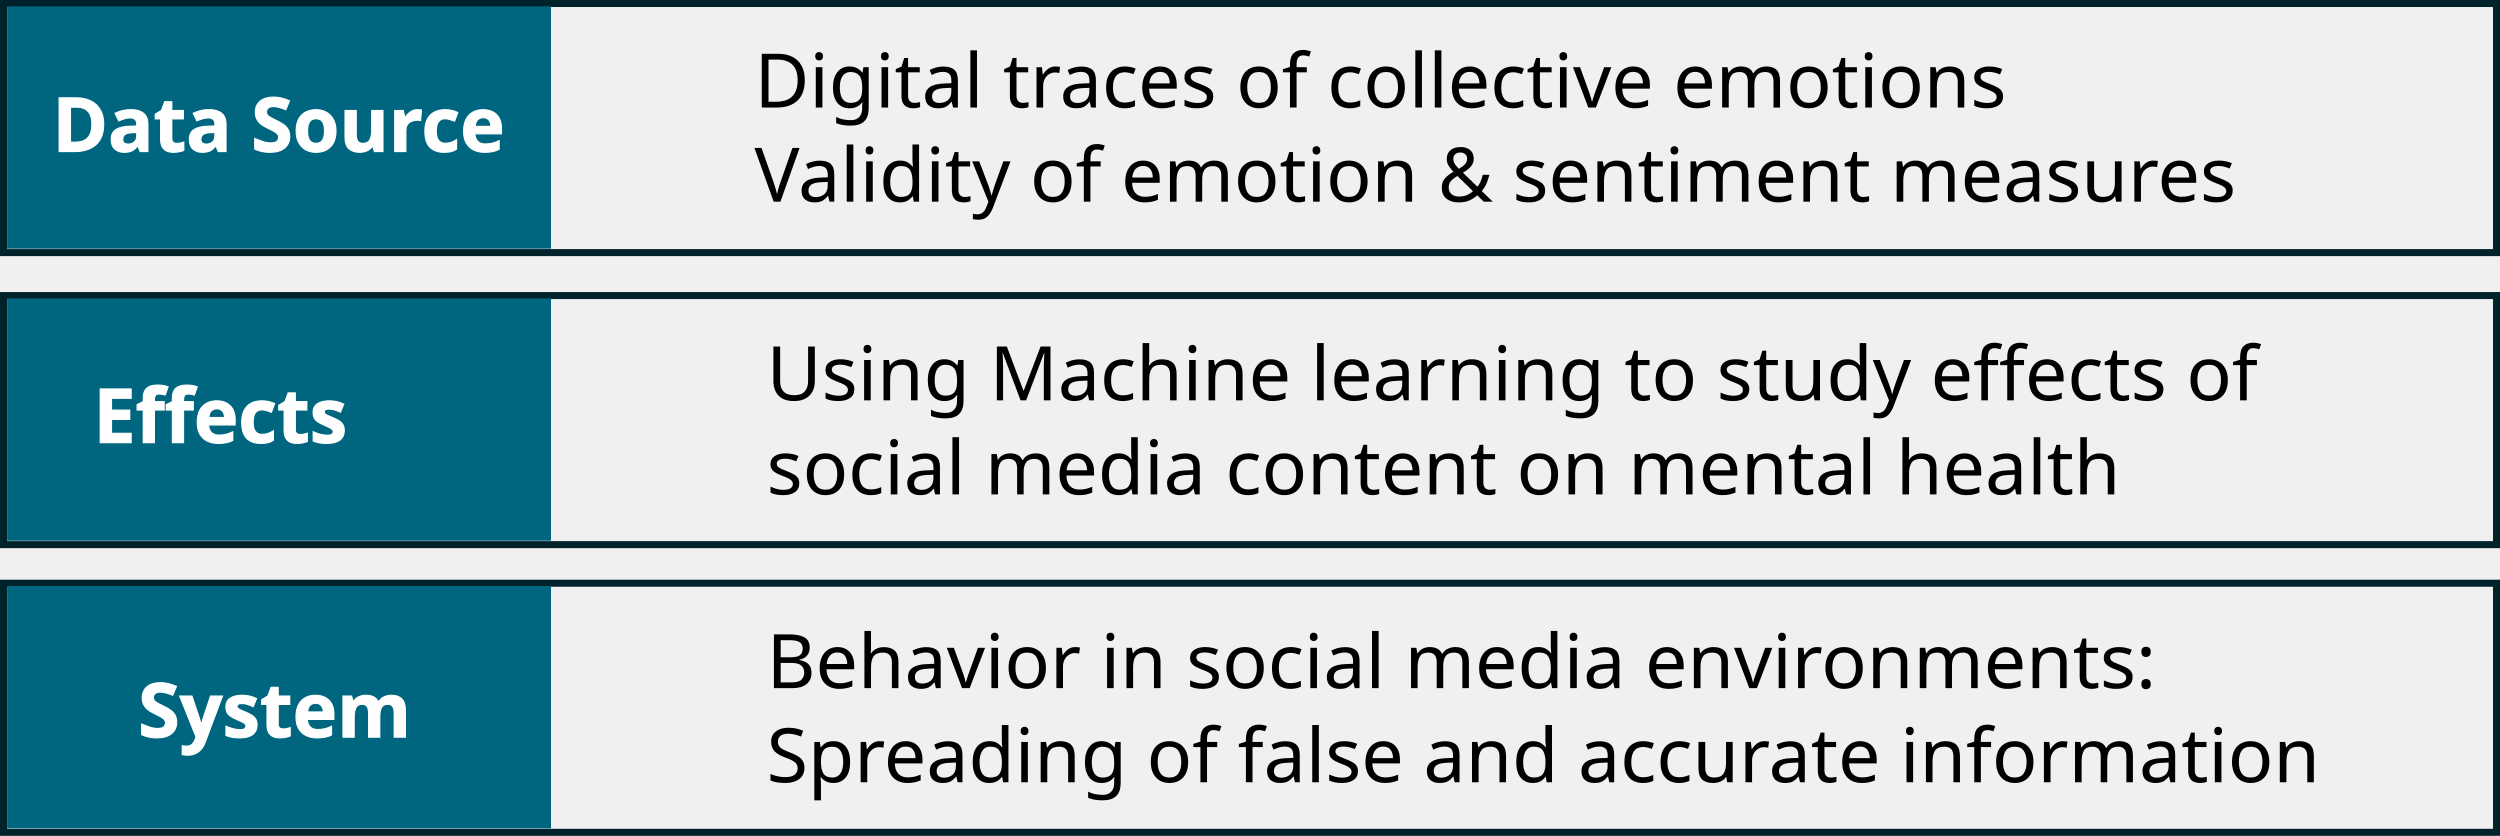
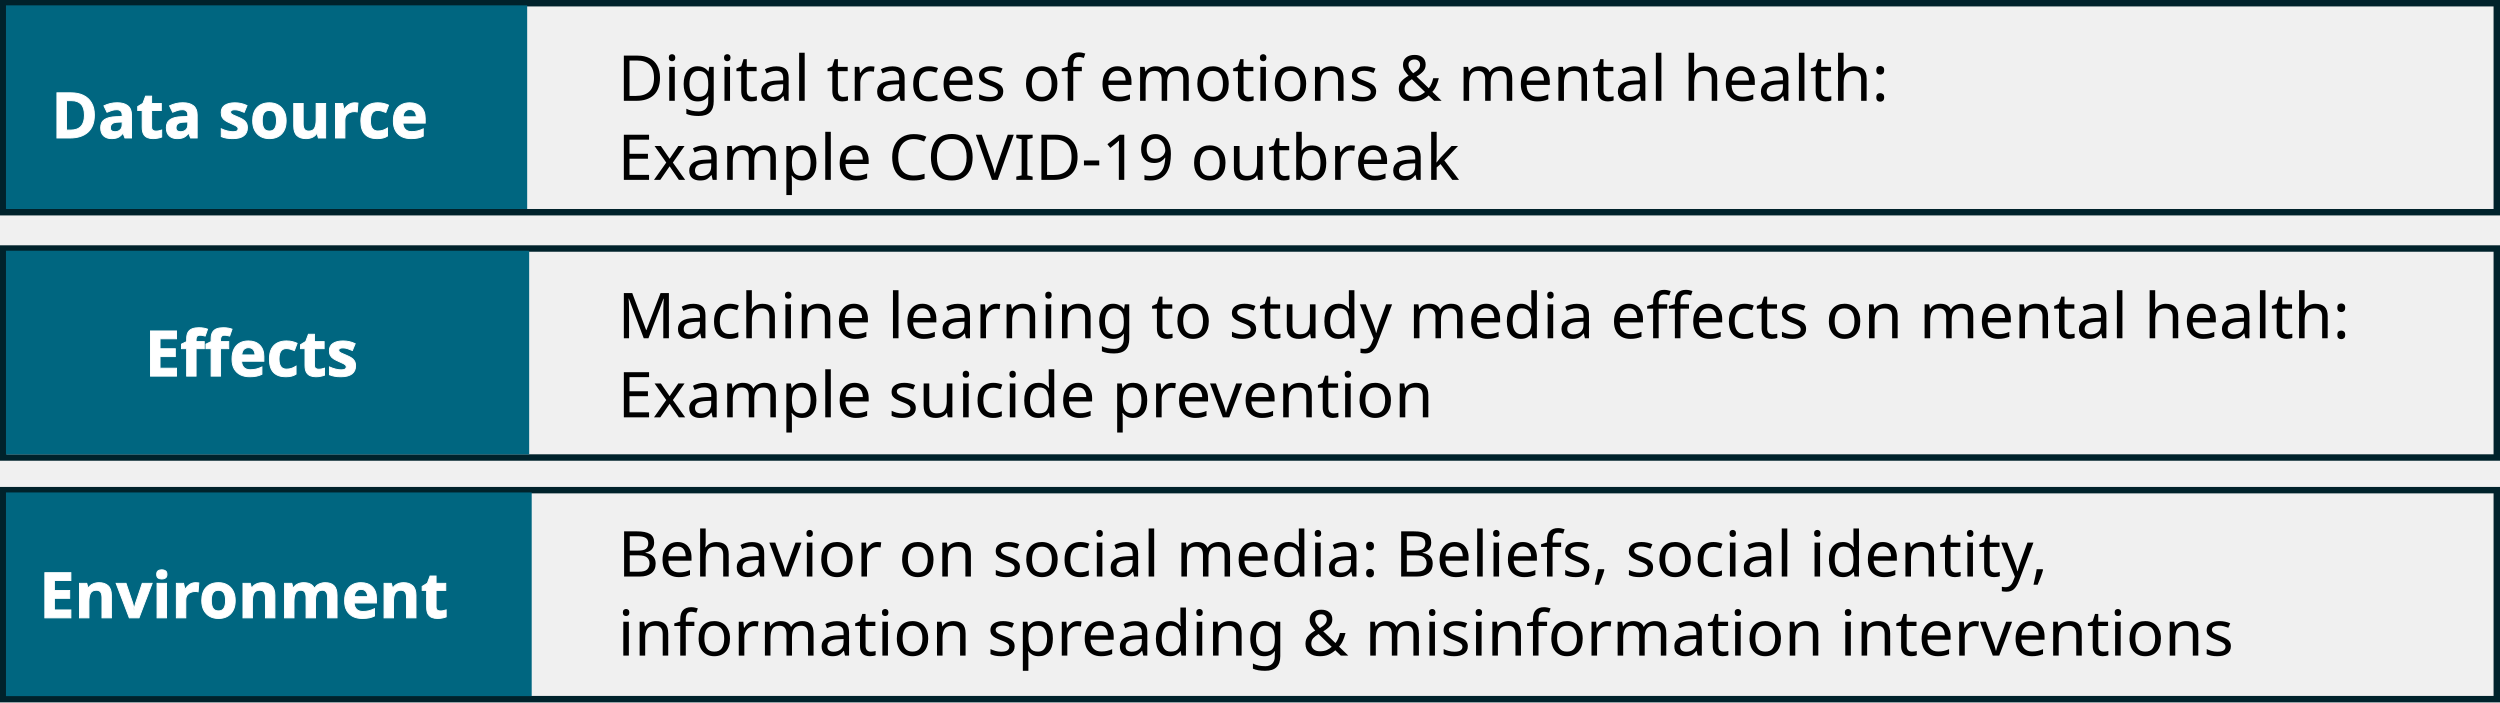
- <svg xmlns="http://www.w3.org/2000/svg" width="585.684mm" height="195.814mm" viewBox="0 0 585.684 195.814" version="1.1" id="svg8">
+ <svg xmlns="http://www.w3.org/2000/svg" width="696.982mm" height="195.814mm" viewBox="0 0 696.982 195.814" version="1.1" id="svg8">
  <defs id="defs2" />
-   <g id="layer2" transform="translate(174.5483,-74.28956)">
-     <text xml:space="preserve" style="font-style:normal;font-variant:normal;font-weight:normal;font-stretch:normal;font-size:17.639px;line-height:1.25;font-family:sans-serif;-inkscape-font-specification:'sans-serif, Normal';font-variant-ligatures:normal;font-variant-caps:normal;font-variant-numeric:normal;font-feature-settings:normal;text-align:start;letter-spacing:0px;word-spacing:0px;writing-mode:lr-tb;text-anchor:start;fill:#000000;fill-opacity:1;stroke:none;stroke-width:0.265" x="5.048" y="168.073" id="text89">
-       <tspan x="5.048" y="168.073" style="font-style:normal;font-variant:normal;font-weight:normal;font-stretch:normal;font-size:17.639px;font-family:sans-serif;-inkscape-font-specification:'sans-serif, Normal';font-variant-ligatures:normal;font-variant-caps:normal;font-variant-numeric:normal;font-feature-settings:normal;text-align:start;writing-mode:lr-tb;text-anchor:start;stroke-width:0.265" id="tspan97">Using Machine learning to study effects of </tspan>
-       <tspan x="5.048" y="190.122" style="font-style:normal;font-variant:normal;font-weight:normal;font-stretch:normal;font-size:17.639px;font-family:sans-serif;-inkscape-font-specification:'sans-serif, Normal';font-variant-ligatures:normal;font-variant-caps:normal;font-variant-numeric:normal;font-feature-settings:normal;text-align:start;writing-mode:lr-tb;text-anchor:start;stroke-width:0.265" id="tspan119">social media content on mental health</tspan>
+   <g id="layer3" transform="translate(201.8098,-75.377)">
+     <rect style="opacity:1;fill:none;fill-opacity:1;stroke:#00222b;stroke-width:1.793;stroke-miterlimit:4;stroke-dasharray:none;stroke-dashoffset:10.287;stroke-opacity:1" id="rect188" width="695.189" height="58.267" x="-200.913" y="76.273" />
+     <rect style="opacity:1;fill:#006680;fill-opacity:1;stroke:#006680;stroke-width:0.801;stroke-miterlimit:4;stroke-dasharray:none;stroke-dashoffset:10.287;stroke-opacity:1" id="rect188-5" width="144.506" height="55.971" x="-199.744" y="77.27" />
+     <rect style="opacity:1;fill:none;fill-opacity:1;stroke:#00222b;stroke-width:1.793;stroke-miterlimit:4;stroke-dasharray:none;stroke-dashoffset:10.287;stroke-opacity:1" id="rect188-4" width="695.189" height="58.267" x="-200.913" y="144.663" />
+     <rect style="opacity:1;fill:#006680;fill-opacity:1;stroke:#006680;stroke-width:0.803;stroke-miterlimit:4;stroke-dasharray:none;stroke-dashoffset:10.287;stroke-opacity:1" id="rect188-5-0" width="145.061" height="55.976" x="-199.744" y="145.68" />
+     <rect style="opacity:1;fill:none;fill-opacity:1;stroke:#00222b;stroke-width:1.793;stroke-miterlimit:4;stroke-dasharray:none;stroke-dashoffset:10.287;stroke-opacity:1" id="rect188-46" width="695.189" height="58.267" x="-200.913" y="212.028" />
+     <rect style="opacity:1;fill:#006680;fill-opacity:1;stroke:#006680;stroke-width:0.805;stroke-miterlimit:4;stroke-dasharray:none;stroke-dashoffset:10.287;stroke-opacity:1" id="rect188-5-9" width="145.763" height="55.974" x="-199.743" y="213.071" />
+     <text xml:space="preserve" style="font-size:4.939px;line-height:1.25;font-family:sans-serif;-inkscape-font-specification:'sans-serif, Normal';stroke-width:0.265" x="-29.605" y="103.48" id="text4">
+       <tspan id="tspan4" style="font-style:normal;font-variant:normal;font-weight:normal;font-stretch:normal;font-size:17.639px;font-family:Sans;-inkscape-font-specification:'Sans, Normal';font-variant-ligatures:normal;font-variant-caps:normal;font-variant-numeric:normal;font-variant-east-asian:normal;stroke-width:0.265" x="-29.605" y="103.48">Digital traces of emotions &amp; mental health: </tspan>
+       <tspan style="font-style:normal;font-variant:normal;font-weight:normal;font-stretch:normal;font-size:17.639px;font-family:Sans;-inkscape-font-specification:'Sans, Normal';font-variant-ligatures:normal;font-variant-caps:normal;font-variant-numeric:normal;font-variant-east-asian:normal;stroke-width:0.265" x="-29.605" y="125.528" id="tspan5">Example COVID-19 outbreak</tspan>
+       <tspan style="font-style:normal;font-variant:normal;font-weight:normal;font-stretch:normal;font-size:17.639px;font-family:Sans;-inkscape-font-specification:'Sans, Normal';font-variant-ligatures:normal;font-variant-caps:normal;font-variant-numeric:normal;font-variant-east-asian:normal;stroke-width:0.265" x="-29.605" y="136.341" id="tspan6" />
    </text>
-     <text xml:space="preserve" style="font-style:normal;font-variant:normal;font-weight:normal;font-stretch:normal;font-size:17.639px;line-height:1.25;font-family:sans-serif;-inkscape-font-specification:'sans-serif, Normal';font-variant-ligatures:normal;font-variant-caps:normal;font-variant-numeric:normal;font-feature-settings:normal;text-align:start;letter-spacing:0px;word-spacing:0px;writing-mode:lr-tb;text-anchor:start;fill:#000000;fill-opacity:1;stroke:none;stroke-width:0.265" x="5.048" y="235.503" id="text115">
-       <tspan id="tspan113" x="5.048" y="235.503" style="font-style:normal;font-variant:normal;font-weight:normal;font-stretch:normal;font-size:17.639px;font-family:sans-serif;-inkscape-font-specification:'sans-serif, Normal';font-variant-ligatures:normal;font-variant-caps:normal;font-variant-numeric:normal;font-feature-settings:normal;text-align:start;writing-mode:lr-tb;text-anchor:start;stroke-width:0.265">Behavior in social media environments: </tspan>
-       <tspan x="5.048" y="257.552" style="font-style:normal;font-variant:normal;font-weight:normal;font-stretch:normal;font-size:17.639px;font-family:sans-serif;-inkscape-font-specification:'sans-serif, Normal';font-variant-ligatures:normal;font-variant-caps:normal;font-variant-numeric:normal;font-feature-settings:normal;text-align:start;writing-mode:lr-tb;text-anchor:start;stroke-width:0.265" id="tspan117">Spreading of false and accurate information </tspan>
+     <text xml:space="preserve" style="font-size:4.939px;line-height:1.25;font-family:sans-serif;-inkscape-font-specification:'sans-serif, Normal';stroke-width:0.265" x="-29.605" y="169.682" id="text7">
+       <tspan id="tspan7" style="font-style:normal;font-variant:normal;font-weight:normal;font-stretch:normal;font-size:17.639px;font-family:Sans;-inkscape-font-specification:'Sans, Normal';font-variant-ligatures:normal;font-variant-caps:normal;font-variant-numeric:normal;font-variant-east-asian:normal;stroke-width:0.265" x="-29.605" y="169.682">Machine learning to study media effects on mental health: </tspan>
+       <tspan style="font-style:normal;font-variant:normal;font-weight:normal;font-stretch:normal;font-size:17.639px;font-family:Sans;-inkscape-font-specification:'Sans, Normal';font-variant-ligatures:normal;font-variant-caps:normal;font-variant-numeric:normal;font-variant-east-asian:normal;stroke-width:0.265" x="-29.605" y="191.73" id="tspan8">Example suicide prevention</tspan>
    </text>
-   </g>
-   <g id="layer3" transform="translate(201.8098,-75.377)">
-     <text xml:space="preserve" style="font-style:normal;font-variant:normal;font-weight:normal;font-stretch:normal;font-size:17.639px;line-height:1.25;font-family:sans-serif;-inkscape-font-specification:'sans-serif, Normal';font-variant-ligatures:normal;font-variant-caps:normal;font-variant-numeric:normal;font-feature-settings:normal;text-align:start;letter-spacing:0px;word-spacing:0px;writing-mode:lr-tb;text-anchor:start;fill:#000000;fill-opacity:1;stroke:none;stroke-width:0.265" x="-25.066" y="100.574" id="text105">
-       <tspan id="tspan103" x="-25.066" y="100.574" style="font-style:normal;font-variant:normal;font-weight:normal;font-stretch:normal;font-size:17.639px;font-family:sans-serif;-inkscape-font-specification:'sans-serif, Normal';font-variant-ligatures:normal;font-variant-caps:normal;font-variant-numeric:normal;font-feature-settings:normal;text-align:start;writing-mode:lr-tb;text-anchor:start;stroke-width:0.265">Digital traces of collective emotions</tspan>
-       <tspan x="-25.066" y="122.623" style="font-style:normal;font-variant:normal;font-weight:normal;font-stretch:normal;font-size:17.639px;font-family:sans-serif;-inkscape-font-specification:'sans-serif, Normal';font-variant-ligatures:normal;font-variant-caps:normal;font-variant-numeric:normal;font-feature-settings:normal;text-align:start;writing-mode:lr-tb;text-anchor:start;stroke-width:0.265" id="tspan107">Validity of emotion &amp; sentiment measures</tspan>
+     <text xml:space="preserve" style="font-size:4.939px;line-height:1.25;font-family:sans-serif;-inkscape-font-specification:'sans-serif, Normal';stroke-width:0.265" x="-29.536" y="236.109" id="text9">
+       <tspan id="tspan9" style="font-style:normal;font-variant:normal;font-weight:normal;font-stretch:normal;font-size:17.639px;font-family:Sans;-inkscape-font-specification:'Sans, Normal';font-variant-ligatures:normal;font-variant-caps:normal;font-variant-numeric:normal;font-variant-east-asian:normal;stroke-width:0.265" x="-29.536" y="236.109">Behavior on social media: Beliefs, social identity, </tspan>
+       <tspan style="font-style:normal;font-variant:normal;font-weight:normal;font-stretch:normal;font-size:17.639px;font-family:Sans;-inkscape-font-specification:'Sans, Normal';font-variant-ligatures:normal;font-variant-caps:normal;font-variant-numeric:normal;font-variant-east-asian:normal;stroke-width:0.265" x="-29.536" y="258.158" id="tspan10">information spreading &amp; misinformation interventions </tspan>
    </text>
-     <rect style="opacity:1;fill:none;fill-opacity:1;stroke:#00222b;stroke-width:1.645;stroke-miterlimit:4;stroke-dasharray:none;stroke-dashoffset:10.287;stroke-opacity:1" id="rect188" width="584.04" height="58.355" x="-200.987" y="76.199" />
-     <rect style="opacity:1;fill:#006680;fill-opacity:1;stroke:#006680;stroke-width:0.75;stroke-miterlimit:4;stroke-dasharray:none;stroke-dashoffset:10.287;stroke-opacity:1" id="rect188-5" width="126.672" height="56.014" x="-199.77" y="77.244" />
-     <text xml:space="preserve" style="font-style:normal;font-variant:normal;font-weight:bold;font-stretch:normal;font-size:17.639px;line-height:1.25;font-family:sans-serif;-inkscape-font-specification:'sans-serif, Bold';font-variant-ligatures:normal;font-variant-caps:normal;font-variant-numeric:normal;font-feature-settings:normal;text-align:start;letter-spacing:0px;word-spacing:0px;writing-mode:lr-tb;text-anchor:start;fill:#ffffff;fill-opacity:1;stroke:#ffffff;stroke-width:0.265" x="-189.546" y="110.886" id="text105-9">
-       <tspan x="-189.546" y="110.886" style="font-style:normal;font-variant:normal;font-weight:bold;font-stretch:normal;font-size:17.639px;font-family:sans-serif;-inkscape-font-specification:'sans-serif, Bold';font-variant-ligatures:normal;font-variant-caps:normal;font-variant-numeric:normal;font-feature-settings:normal;text-align:start;writing-mode:lr-tb;text-anchor:start;fill:#ffffff;stroke:#ffffff;stroke-width:0.265" id="tspan107-7">Data Source</tspan>
+     <text xml:space="preserve" style="font-style:normal;font-variant:normal;font-weight:normal;font-stretch:normal;font-size:17.639px;line-height:1.25;font-family:sans-serif;-inkscape-font-specification:'sans-serif, ';font-variant-ligatures:normal;font-variant-caps:normal;font-variant-numeric:normal;font-variant-east-asian:normal;stroke-width:0.265" x="-187.531" y="113.85" id="text11">
+       <tspan id="tspan11" style="font-style:normal;font-variant:normal;font-weight:bold;font-stretch:normal;font-size:17.639px;font-family:Sans;-inkscape-font-specification:'Sans, Bold';font-variant-ligatures:normal;font-variant-caps:normal;font-variant-numeric:normal;font-variant-east-asian:normal;fill:#ffffff;stroke:#ffffff;stroke-width:0.265" x="-187.531" y="113.85">Data source</tspan>
    </text>
-     <rect style="opacity:1;fill:none;fill-opacity:1;stroke:#00222b;stroke-width:1.645;stroke-miterlimit:4;stroke-dasharray:none;stroke-dashoffset:10.287;stroke-opacity:1" id="rect188-4" width="584.04" height="58.355" x="-200.987" y="144.619" />
-     <rect style="opacity:1;fill:#006680;fill-opacity:1;stroke:#006680;stroke-width:0.75;stroke-miterlimit:4;stroke-dasharray:none;stroke-dashoffset:10.287;stroke-opacity:1" id="rect188-5-0" width="126.672" height="56.02" x="-199.77" y="145.657" />
-     <text xml:space="preserve" style="font-style:normal;font-variant:normal;font-weight:bold;font-stretch:normal;font-size:17.639px;line-height:1.25;font-family:sans-serif;-inkscape-font-specification:'sans-serif, Bold';font-variant-ligatures:normal;font-variant-caps:normal;font-variant-numeric:normal;font-feature-settings:normal;text-align:center;letter-spacing:0px;word-spacing:0px;writing-mode:lr-tb;text-anchor:middle;fill:#ffffff;fill-opacity:1;stroke:#ffffff;stroke-width:0.265" x="-138.745" y="179.091" id="text105-9-5">
-       <tspan x="-138.745" y="179.091" style="font-style:normal;font-variant:normal;font-weight:bold;font-stretch:normal;font-size:17.639px;font-family:sans-serif;-inkscape-font-specification:'sans-serif, Bold';font-variant-ligatures:normal;font-variant-caps:normal;font-variant-numeric:normal;font-feature-settings:normal;text-align:center;writing-mode:lr-tb;text-anchor:middle;fill:#ffffff;stroke:#ffffff;stroke-width:0.265" id="tspan107-7-9">Effects</tspan>
+     <text xml:space="preserve" style="font-style:normal;font-variant:normal;font-weight:normal;font-stretch:normal;font-size:17.639px;line-height:1.25;font-family:sans-serif;-inkscape-font-specification:'sans-serif, ';font-variant-ligatures:normal;font-variant-caps:normal;font-variant-numeric:normal;font-variant-east-asian:normal;stroke-width:0.265" x="-190.897" y="247.634" id="text11-6">
+       <tspan id="tspan11-2" style="font-style:normal;font-variant:normal;font-weight:bold;font-stretch:normal;font-size:17.639px;font-family:Sans;-inkscape-font-specification:'Sans, Bold';font-variant-ligatures:normal;font-variant-caps:normal;font-variant-numeric:normal;font-variant-east-asian:normal;fill:#ffffff;stroke:#ffffff;stroke-width:0.265" x="-190.897" y="247.634">Environment</tspan>
    </text>
-     <rect style="opacity:1;fill:none;fill-opacity:1;stroke:#00222b;stroke-width:1.645;stroke-miterlimit:4;stroke-dasharray:none;stroke-dashoffset:10.287;stroke-opacity:1" id="rect188-46" width="584.04" height="58.355" x="-200.987" y="212.013" />
-     <rect style="opacity:1;fill:#006680;fill-opacity:1;stroke:#006680;stroke-width:0.75;stroke-miterlimit:4;stroke-dasharray:none;stroke-dashoffset:10.287;stroke-opacity:1" id="rect188-5-9" width="126.672" height="56.02" x="-199.77" y="213.052" />
-     <text xml:space="preserve" style="font-style:normal;font-variant:normal;font-weight:bold;font-stretch:normal;font-size:17.639px;line-height:1.25;font-family:sans-serif;-inkscape-font-specification:'sans-serif, Bold';font-variant-ligatures:normal;font-variant-caps:normal;font-variant-numeric:normal;font-feature-settings:normal;text-align:start;letter-spacing:0px;word-spacing:0px;writing-mode:lr-tb;text-anchor:start;fill:#ffffff;fill-opacity:1;stroke:#ffffff;stroke-width:0.265" x="-169.438" y="248.072" id="text105-9-2">
-       <tspan x="-169.438" y="248.072" style="font-style:normal;font-variant:normal;font-weight:bold;font-stretch:normal;font-size:17.639px;font-family:sans-serif;-inkscape-font-specification:'sans-serif, Bold';font-variant-ligatures:normal;font-variant-caps:normal;font-variant-numeric:normal;font-feature-settings:normal;text-align:start;writing-mode:lr-tb;text-anchor:start;fill:#ffffff;stroke:#ffffff;stroke-width:0.265" id="tspan107-7-2">System</tspan>
+     <text xml:space="preserve" style="font-style:normal;font-variant:normal;font-weight:normal;font-stretch:normal;font-size:17.639px;line-height:1.25;font-family:sans-serif;-inkscape-font-specification:'sans-serif, ';font-variant-ligatures:normal;font-variant-caps:normal;font-variant-numeric:normal;font-variant-east-asian:normal;stroke-width:0.265" x="-161.449" y="180.243" id="text11-61">
+       <tspan id="tspan11-8" style="font-style:normal;font-variant:normal;font-weight:bold;font-stretch:normal;font-size:17.639px;font-family:Sans;-inkscape-font-specification:'Sans, Bold';font-variant-ligatures:normal;font-variant-caps:normal;font-variant-numeric:normal;font-variant-east-asian:normal;fill:#ffffff;stroke:#ffffff;stroke-width:0.265" x="-161.449" y="180.243">Effects</tspan>
    </text>
  </g>
</svg>
